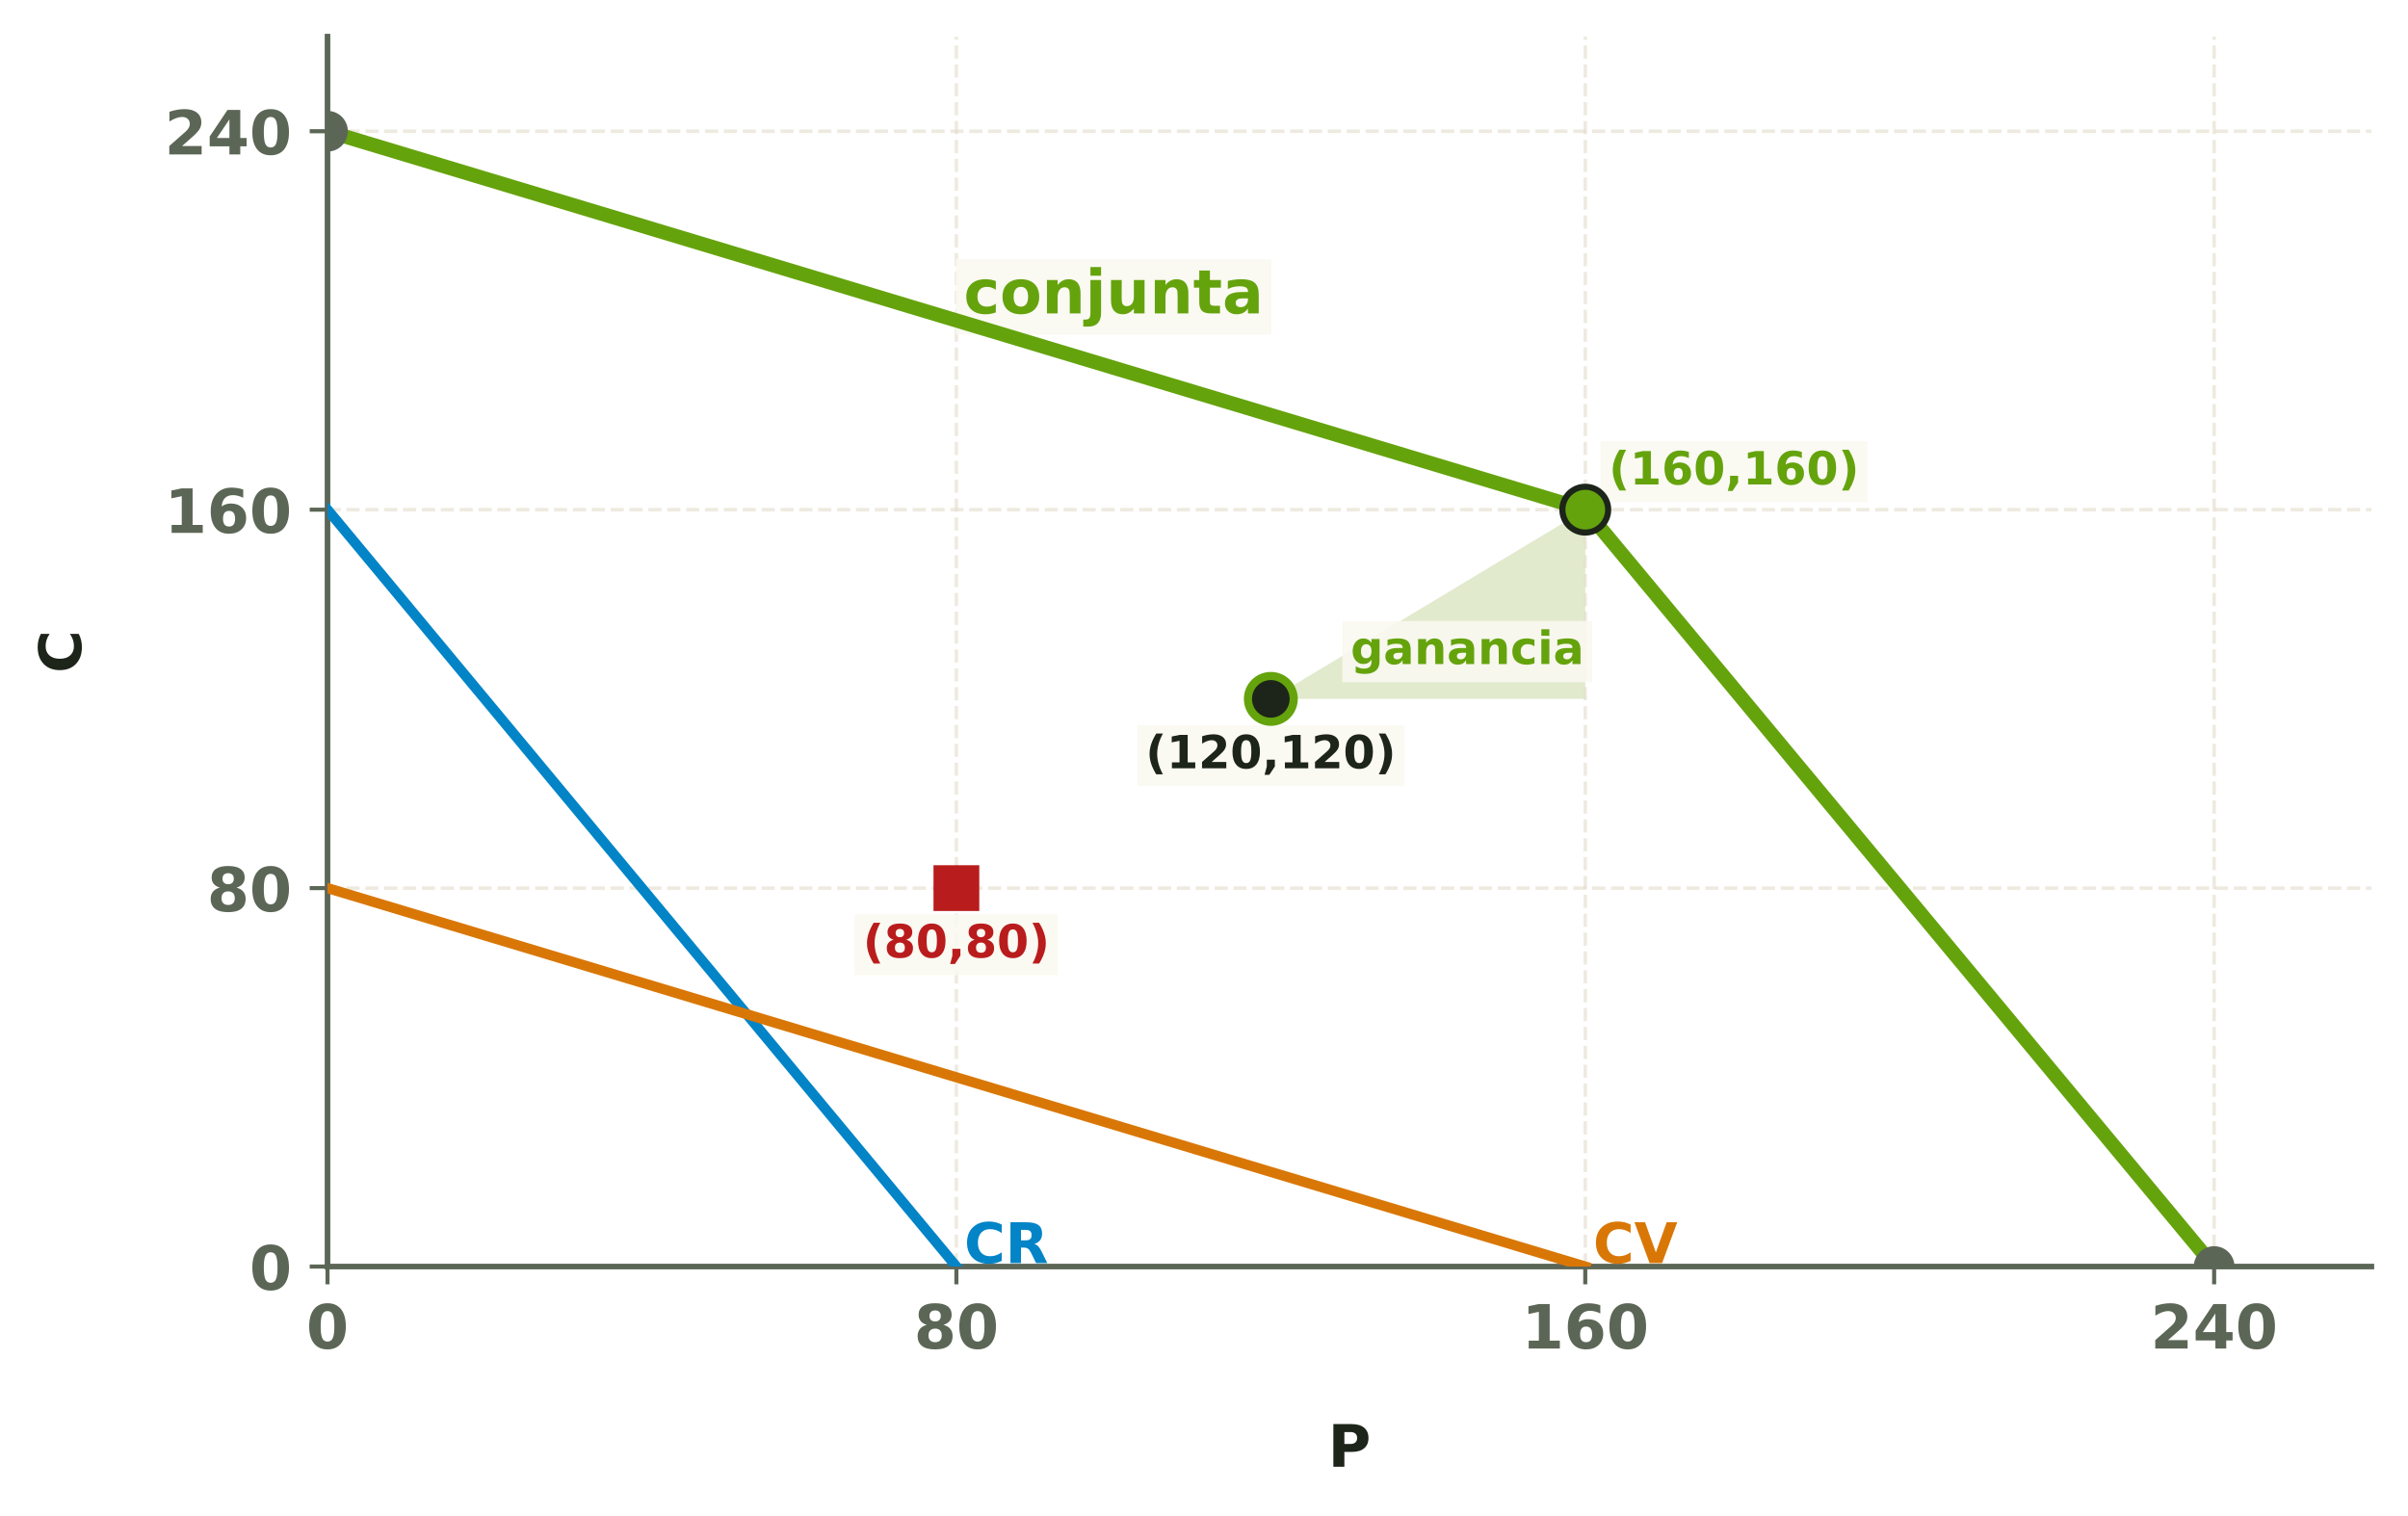
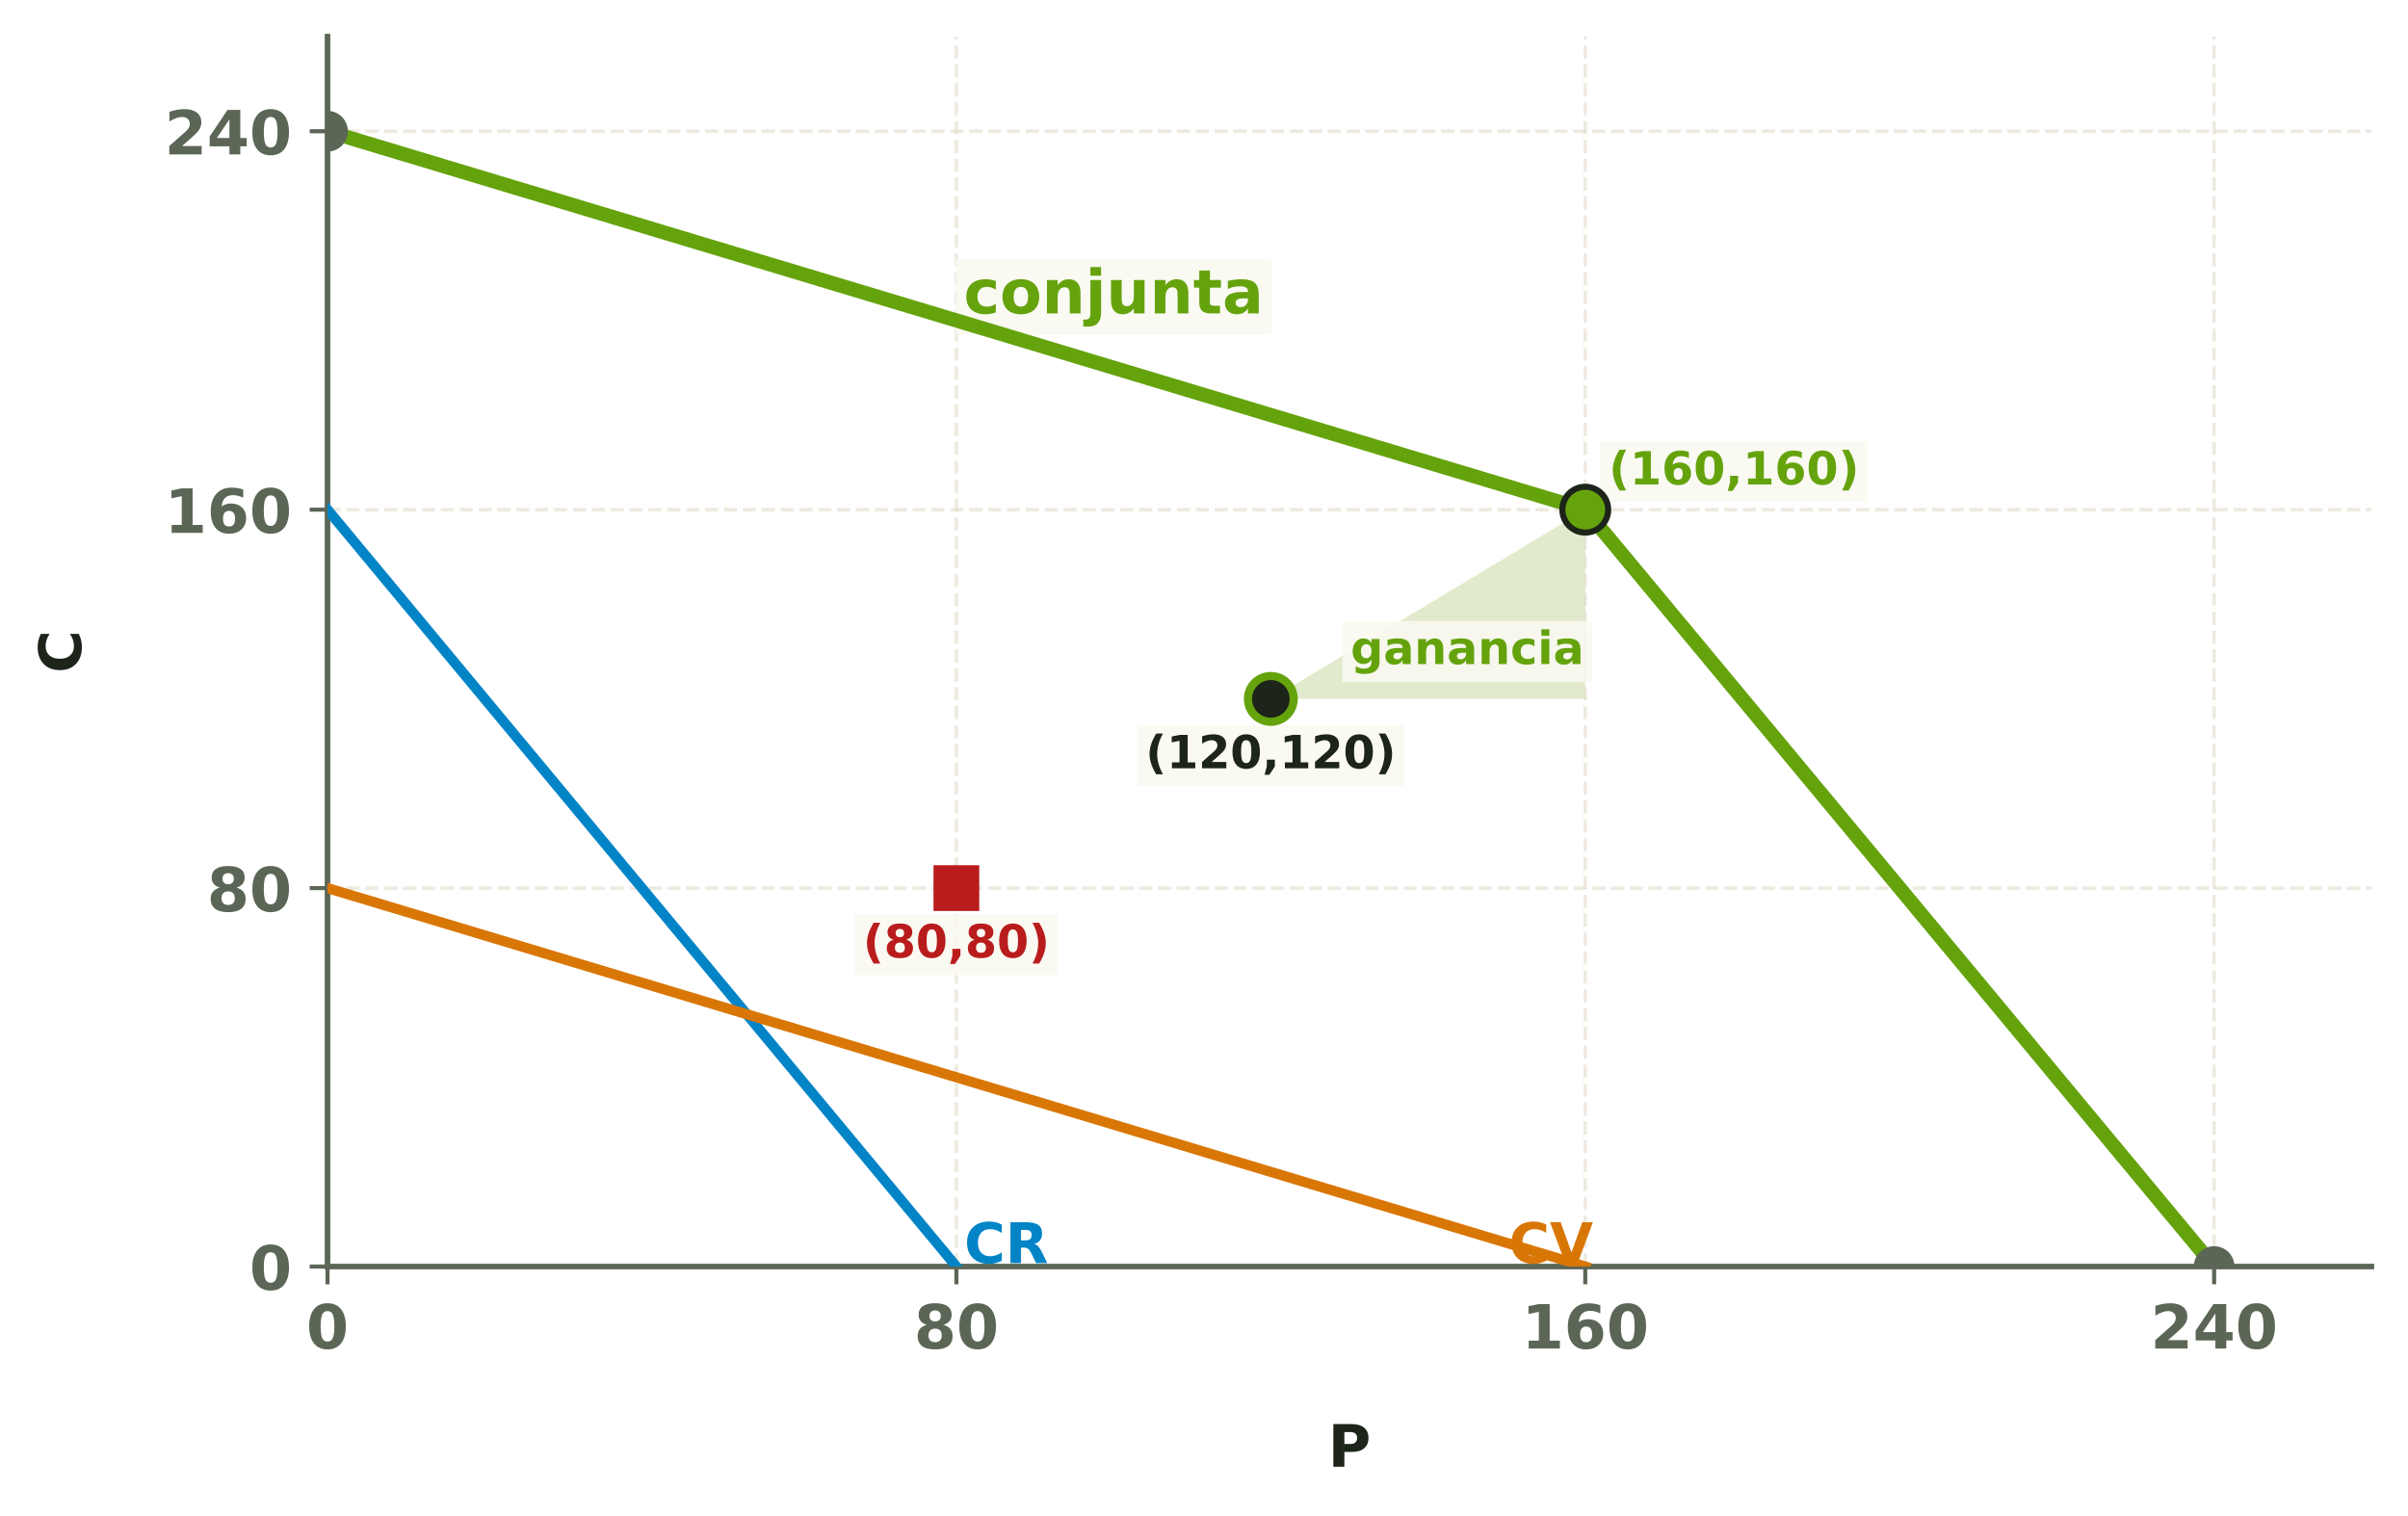
<svg xmlns="http://www.w3.org/2000/svg" xmlns:xlink="http://www.w3.org/1999/xlink" width="473.338pt" height="297.92pt" viewBox="0 0 473.338 297.92" version="1.1">
  <defs>
    <style type="text/css">*{stroke-linejoin: round; stroke-linecap: butt}</style>
  </defs>
  <g id="figure_1">
    <g id="patch_1">
      <path d="M 0 297.92  L 473.338 297.92  L 473.338 0  L 0 0  L 0 297.92  z " style="fill: none; opacity: 0" />
    </g>
    <g id="axes_1">
      <g id="patch_2">
        <path d="M 64.378 248.976  L 466.138 248.976  L 466.138 7.2  L 64.378 7.2  L 64.378 248.976  z " style="fill: none" />
      </g>
      <g id="patch_3">
        <path d="M 249.806 137.387  L 311.615 137.387  L 311.615 100.191  z " clip-path="url(#p583f79ddc0)" style="fill: #e2eacd" />
      </g>
      <g id="matplotlib.axis_1">
        <g id="xtick_1">
          <g id="line2d_1">
            <path d="M 64.378 248.976  L 64.378 7.2  " clip-path="url(#p583f79ddc0)" style="fill: none; stroke-dasharray: 2.59,1.12; stroke-dashoffset: 0; stroke: #e2dccb; stroke-opacity: 0.6; stroke-width: 0.7" />
          </g>
          <g id="line2d_2">
            <defs>
              <path id="m096bc9ec4f" d="M 0 0  L 0 3.5  " style="stroke: #5c6656; stroke-width: 0.8" />
            </defs>
            <g>
              <use xlink:href="#m096bc9ec4f" x="64.378" y="248.976" style="fill: #5c6656; stroke: #5c6656; stroke-width: 0.8" />
            </g>
          </g>
          <g id="text_1">
            <g style="fill: #5c6656" transform="translate(60.20328 265.0941) scale(0.12 -0.12)">
              <defs>
                <path id="DejaVuSans-Bold-30" d="M 2944 2338  Q 2944 3213 2780 3570  Q 2616 3928 2228 3928  Q 1841 3928 1675 3570  Q 1509 3213 1509 2338  Q 1509 1453 1675 1090  Q 1841 728 2228 728  Q 2613 728 2778 1090  Q 2944 1453 2944 2338  z M 4147 2328  Q 4147 1169 3647 539  Q 3147 -91 2228 -91  Q 1306 -91 806 539  Q 306 1169 306 2328  Q 306 3491 806 4120  Q 1306 4750 2228 4750  Q 3147 4750 3647 4120  Q 4147 3491 4147 2328  z " transform="scale(0.015625)" />
              </defs>
              <use xlink:href="#DejaVuSans-Bold-30" />
            </g>
          </g>
        </g>
        <g id="xtick_2">
          <g id="line2d_3">
            <path d="M 187.996 248.976  L 187.996 7.2  " clip-path="url(#p583f79ddc0)" style="fill: none; stroke-dasharray: 2.59,1.12; stroke-dashoffset: 0; stroke: #e2dccb; stroke-opacity: 0.6; stroke-width: 0.7" />
          </g>
          <g id="line2d_4">
            <g>
              <use xlink:href="#m096bc9ec4f" x="187.996" y="248.976" style="fill: #5c6656; stroke: #5c6656; stroke-width: 0.8" />
            </g>
          </g>
          <g id="text_2">
            <g style="fill: #5c6656" transform="translate(179.6471 265.0941) scale(0.12 -0.12)">
              <defs>
                <path id="DejaVuSans-Bold-38" d="M 2228 2088  Q 1891 2088 1709 1903  Q 1528 1719 1528 1375  Q 1528 1031 1709 848  Q 1891 666 2228 666  Q 2563 666 2741 848  Q 2919 1031 2919 1375  Q 2919 1722 2741 1905  Q 2563 2088 2228 2088  z M 1350 2484  Q 925 2613 709 2878  Q 494 3144 494 3541  Q 494 4131 934 4440  Q 1375 4750 2228 4750  Q 3075 4750 3515 4442  Q 3956 4134 3956 3541  Q 3956 3144 3739 2878  Q 3522 2613 3097 2484  Q 3572 2353 3814 2058  Q 4056 1763 4056 1313  Q 4056 619 3595 264  Q 3134 -91 2228 -91  Q 1319 -91 855 264  Q 391 619 391 1313  Q 391 1763 633 2058  Q 875 2353 1350 2484  z M 1631 3419  Q 1631 3141 1786 2991  Q 1941 2841 2228 2841  Q 2509 2841 2662 2991  Q 2816 3141 2816 3419  Q 2816 3697 2662 3845  Q 2509 3994 2228 3994  Q 1941 3994 1786 3844  Q 1631 3694 1631 3419  z " transform="scale(0.015625)" />
              </defs>
              <use xlink:href="#DejaVuSans-Bold-38" />
              <use xlink:href="#DejaVuSans-Bold-30" x="69.58" />
            </g>
          </g>
        </g>
        <g id="xtick_3">
          <g id="line2d_5">
            <path d="M 311.615 248.976  L 311.615 7.2  " clip-path="url(#p583f79ddc0)" style="fill: none; stroke-dasharray: 2.59,1.12; stroke-dashoffset: 0; stroke: #e2dccb; stroke-opacity: 0.6; stroke-width: 0.7" />
          </g>
          <g id="line2d_6">
            <g>
              <use xlink:href="#m096bc9ec4f" x="311.615" y="248.976" style="fill: #5c6656; stroke: #5c6656; stroke-width: 0.8" />
            </g>
          </g>
          <g id="text_3">
            <g style="fill: #5c6656" transform="translate(299.0908 265.0941) scale(0.12 -0.12)">
              <defs>
                <path id="DejaVuSans-Bold-31" d="M 750 831  L 1813 831  L 1813 3847  L 722 3622  L 722 4441  L 1806 4666  L 2950 4666  L 2950 831  L 4013 831  L 4013 0  L 750 0  L 750 831  z " transform="scale(0.015625)" />
                <path id="DejaVuSans-Bold-36" d="M 2316 2303  Q 2000 2303 1842 2098  Q 1684 1894 1684 1484  Q 1684 1075 1842 870  Q 2000 666 2316 666  Q 2634 666 2792 870  Q 2950 1075 2950 1484  Q 2950 1894 2792 2098  Q 2634 2303 2316 2303  z M 3803 4544  L 3803 3681  Q 3506 3822 3243 3889  Q 2981 3956 2731 3956  Q 2194 3956 1894 3657  Q 1594 3359 1544 2772  Q 1750 2925 1990 3001  Q 2231 3078 2516 3078  Q 3231 3078 3670 2659  Q 4109 2241 4109 1563  Q 4109 813 3618 361  Q 3128 -91 2303 -91  Q 1394 -91 895 523  Q 397 1138 397 2266  Q 397 3422 980 4083  Q 1563 4744 2578 4744  Q 2900 4744 3203 4694  Q 3506 4644 3803 4544  z " transform="scale(0.015625)" />
              </defs>
              <use xlink:href="#DejaVuSans-Bold-31" />
              <use xlink:href="#DejaVuSans-Bold-36" x="69.58" />
              <use xlink:href="#DejaVuSans-Bold-30" x="139.16" />
            </g>
          </g>
        </g>
        <g id="xtick_4">
          <g id="line2d_7">
            <path d="M 435.233 248.976  L 435.233 7.2  " clip-path="url(#p583f79ddc0)" style="fill: none; stroke-dasharray: 2.59,1.12; stroke-dashoffset: 0; stroke: #e2dccb; stroke-opacity: 0.6; stroke-width: 0.7" />
          </g>
          <g id="line2d_8">
            <g>
              <use xlink:href="#m096bc9ec4f" x="435.233" y="248.976" style="fill: #5c6656; stroke: #5c6656; stroke-width: 0.8" />
            </g>
          </g>
          <g id="text_4">
            <g style="fill: #5c6656" transform="translate(422.7093 265.0941) scale(0.12 -0.12)">
              <defs>
                <path id="DejaVuSans-Bold-32" d="M 1844 884  L 3897 884  L 3897 0  L 506 0  L 506 884  L 2209 2388  Q 2438 2594 2547 2791  Q 2656 2988 2656 3200  Q 2656 3528 2436 3728  Q 2216 3928 1850 3928  Q 1569 3928 1234 3808  Q 900 3688 519 3450  L 519 4475  Q 925 4609 1322 4679  Q 1719 4750 2100 4750  Q 2938 4750 3402 4381  Q 3866 4013 3866 3353  Q 3866 2972 3669 2642  Q 3472 2313 2841 1759  L 1844 884  z " transform="scale(0.015625)" />
                <path id="DejaVuSans-Bold-34" d="M 2356 3675  L 1038 1722  L 2356 1722  L 2356 3675  z M 2156 4666  L 3494 4666  L 3494 1722  L 4159 1722  L 4159 850  L 3494 850  L 3494 0  L 2356 0  L 2356 850  L 288 850  L 288 1881  L 2156 4666  z " transform="scale(0.015625)" />
              </defs>
              <use xlink:href="#DejaVuSans-Bold-32" />
              <use xlink:href="#DejaVuSans-Bold-34" x="69.58" />
              <use xlink:href="#DejaVuSans-Bold-30" x="139.16" />
            </g>
          </g>
        </g>
        <g id="text_5">
          <g style="fill: #1d241a" transform="translate(261.0434 288.328) scale(0.115 -0.115)">
            <defs>
              <path id="DejaVuSans-Bold-50" d="M 588 4666  L 2584 4666  Q 3475 4666 3951 4270  Q 4428 3875 4428 3144  Q 4428 2409 3951 2014  Q 3475 1619 2584 1619  L 1791 1619  L 1791 0  L 588 0  L 588 4666  z M 1791 3794  L 1791 2491  L 2456 2491  Q 2806 2491 2997 2661  Q 3188 2831 3188 3144  Q 3188 3456 2997 3625  Q 2806 3794 2456 3794  L 1791 3794  z " transform="scale(0.015625)" />
            </defs>
            <use xlink:href="#DejaVuSans-Bold-50" />
          </g>
        </g>
      </g>
      <g id="matplotlib.axis_2">
        <g id="ytick_1">
          <g id="line2d_9">
            <path d="M 64.378 248.976  L 466.138 248.976  " clip-path="url(#p583f79ddc0)" style="fill: none; stroke-dasharray: 2.59,1.12; stroke-dashoffset: 0; stroke: #e2dccb; stroke-opacity: 0.6; stroke-width: 0.7" />
          </g>
          <g id="line2d_10">
            <defs>
              <path id="m035c01e7cd" d="M 0 0  L -3.5 0  " style="stroke: #5c6656; stroke-width: 0.8" />
            </defs>
            <g>
              <use xlink:href="#m035c01e7cd" x="64.378" y="248.976" style="fill: #5c6656; stroke: #5c6656; stroke-width: 0.8" />
            </g>
          </g>
          <g id="text_6">
            <g style="fill: #5c6656" transform="translate(49.02859 253.5351) scale(0.12 -0.12)">
              <use xlink:href="#DejaVuSans-Bold-30" />
            </g>
          </g>
        </g>
        <g id="ytick_2">
          <g id="line2d_11">
            <path d="M 64.378 174.583  L 466.138 174.583  " clip-path="url(#p583f79ddc0)" style="fill: none; stroke-dasharray: 2.59,1.12; stroke-dashoffset: 0; stroke: #e2dccb; stroke-opacity: 0.6; stroke-width: 0.7" />
          </g>
          <g id="line2d_12">
            <g>
              <use xlink:href="#m035c01e7cd" x="64.378" y="174.583" style="fill: #5c6656; stroke: #5c6656; stroke-width: 0.8" />
            </g>
          </g>
          <g id="text_7">
            <g style="fill: #5c6656" transform="translate(40.67922 179.1424) scale(0.12 -0.12)">
              <use xlink:href="#DejaVuSans-Bold-38" />
              <use xlink:href="#DejaVuSans-Bold-30" x="69.58" />
            </g>
          </g>
        </g>
        <g id="ytick_3">
          <g id="line2d_13">
            <path d="M 64.378 100.191  L 466.138 100.191  " clip-path="url(#p583f79ddc0)" style="fill: none; stroke-dasharray: 2.59,1.12; stroke-dashoffset: 0; stroke: #e2dccb; stroke-opacity: 0.6; stroke-width: 0.7" />
          </g>
          <g id="line2d_14">
            <g>
              <use xlink:href="#m035c01e7cd" x="64.378" y="100.191" style="fill: #5c6656; stroke: #5c6656; stroke-width: 0.8" />
            </g>
          </g>
          <g id="text_8">
            <g style="fill: #5c6656" transform="translate(32.32984 104.7498) scale(0.12 -0.12)">
              <use xlink:href="#DejaVuSans-Bold-31" />
              <use xlink:href="#DejaVuSans-Bold-36" x="69.58" />
              <use xlink:href="#DejaVuSans-Bold-30" x="139.16" />
            </g>
          </g>
        </g>
        <g id="ytick_4">
          <g id="line2d_15">
            <path d="M 64.378 25.798  L 466.138 25.798  " clip-path="url(#p583f79ddc0)" style="fill: none; stroke-dasharray: 2.59,1.12; stroke-dashoffset: 0; stroke: #e2dccb; stroke-opacity: 0.6; stroke-width: 0.7" />
          </g>
          <g id="line2d_16">
            <g>
              <use xlink:href="#m035c01e7cd" x="64.378" y="25.798" style="fill: #5c6656; stroke: #5c6656; stroke-width: 0.8" />
            </g>
          </g>
          <g id="text_9">
            <g style="fill: #5c6656" transform="translate(32.32984 30.35722) scale(0.12 -0.12)">
              <use xlink:href="#DejaVuSans-Bold-32" />
              <use xlink:href="#DejaVuSans-Bold-34" x="69.58" />
              <use xlink:href="#DejaVuSans-Bold-30" x="139.16" />
            </g>
          </g>
        </g>
        <g id="text_10">
          <g style="fill: #1d241a" transform="translate(15.9382 132.308) rotate(-90) scale(0.115 -0.115)">
            <defs>
              <path id="DejaVuSans-Bold-43" d="M 4288 256  Q 3956 84 3597 -3  Q 3238 -91 2847 -91  Q 1681 -91 1000 561  Q 319 1213 319 2328  Q 319 3447 1000 4098  Q 1681 4750 2847 4750  Q 3238 4750 3597 4662  Q 3956 4575 4288 4403  L 4288 3438  Q 3953 3666 3628 3772  Q 3303 3878 2944 3878  Q 2300 3878 1931 3465  Q 1563 3053 1563 2328  Q 1563 1606 1931 1193  Q 2300 781 2944 781  Q 3303 781 3628 887  Q 3953 994 4288 1222  L 4288 256  z " transform="scale(0.015625)" />
            </defs>
            <use xlink:href="#DejaVuSans-Bold-43" />
          </g>
        </g>
      </g>
      <g id="patch_4">
        <path d="M 64.378 248.976  L 64.378 7.2  " style="fill: none; stroke: #5c6656; stroke-width: 1.1; stroke-linejoin: miter; stroke-linecap: square" />
      </g>
      <g id="patch_5">
        <path d="M 64.378 248.976  L 466.138 248.976  " style="fill: none; stroke: #5c6656; stroke-width: 1.1; stroke-linejoin: miter; stroke-linecap: square" />
      </g>
      <g id="line2d_17">
        <path d="M 64.378 100.191  L 187.996 248.976  " clip-path="url(#p583f79ddc0)" style="fill: none; stroke: #0284c7; stroke-width: 2; stroke-linecap: square" />
      </g>
-       <g id="text_11">
+       <g id="end-label">
        <g style="fill: #0284c7" transform="translate(189.5417 248.2917) scale(0.11 -0.11)">
          <defs>
            <path id="DejaVuSans-Bold-52" d="M 2297 2597  Q 2675 2597 2839 2737  Q 3003 2878 3003 3200  Q 3003 3519 2839 3656  Q 2675 3794 2297 3794  L 1791 3794  L 1791 2597  L 2297 2597  z M 1791 1766  L 1791 0  L 588 0  L 588 4666  L 2425 4666  Q 3347 4666 3776 4356  Q 4206 4047 4206 3378  Q 4206 2916 3982 2619  Q 3759 2322 3309 2181  Q 3556 2125 3751 1926  Q 3947 1728 4147 1325  L 4800 0  L 3519 0  L 2950 1159  Q 2778 1509 2601 1637  Q 2425 1766 2131 1766  L 1791 1766  z " transform="scale(0.015625)" />
          </defs>
          <use xlink:href="#DejaVuSans-Bold-43" />
          <use xlink:href="#DejaVuSans-Bold-52" x="73.389" />
        </g>
      </g>
      <g id="line2d_18">
        <path d="M 64.378 174.583  L 311.615 248.976  " clip-path="url(#p583f79ddc0)" style="fill: none; stroke: #d97706; stroke-width: 2; stroke-linecap: square" />
      </g>
-       <g id="text_12">
-         <g style="fill: #d97706" transform="translate(313.1601 248.2917) scale(0.11 -0.11)">
+       <g id="end-label">
+         <g style="fill: #d97706" transform="translate(296.5742 248.2917) scale(0.11 -0.11)">
          <defs>
            <path id="DejaVuSans-Bold-56" d="M 31 4666  L 1241 4666  L 2478 1222  L 3713 4666  L 4922 4666  L 3194 0  L 1759 0  L 31 4666  z " transform="scale(0.015625)" />
          </defs>
          <use xlink:href="#DejaVuSans-Bold-43" />
          <use xlink:href="#DejaVuSans-Bold-56" x="73.389" />
        </g>
      </g>
-       <g id="text_13">
+       <g id="text_11">
        <g id="patch_6">
          <path d="M 187.874 65.759  L 249.928 65.759  L 249.928 50.931  L 187.874 50.931  z " style="fill: #faf8f1; opacity: 0.9" />
        </g>
        <g style="fill: #65a30d" transform="translate(189.4345 61.6093) scale(0.12 -0.12)">
          <defs>
            <path id="DejaVuSans-Bold-63" d="M 3366 3391  L 3366 2478  Q 3138 2634 2908 2709  Q 2678 2784 2431 2784  Q 1963 2784 1702 2511  Q 1441 2238 1441 1747  Q 1441 1256 1702 982  Q 1963 709 2431 709  Q 2694 709 2930 787  Q 3166 866 3366 1019  L 3366 103  Q 3103 6 2833 -42  Q 2563 -91 2291 -91  Q 1344 -91 809 395  Q 275 881 275 1747  Q 275 2613 809 3098  Q 1344 3584 2291 3584  Q 2566 3584 2833 3536  Q 3100 3488 3366 3391  z " transform="scale(0.015625)" />
            <path id="DejaVuSans-Bold-6f" d="M 2203 2784  Q 1831 2784 1636 2517  Q 1441 2250 1441 1747  Q 1441 1244 1636 976  Q 1831 709 2203 709  Q 2569 709 2762 976  Q 2956 1244 2956 1747  Q 2956 2250 2762 2517  Q 2569 2784 2203 2784  z M 2203 3584  Q 3106 3584 3614 3096  Q 4122 2609 4122 1747  Q 4122 884 3614 396  Q 3106 -91 2203 -91  Q 1297 -91 786 396  Q 275 884 275 1747  Q 275 2609 786 3096  Q 1297 3584 2203 3584  z " transform="scale(0.015625)" />
            <path id="DejaVuSans-Bold-6e" d="M 4056 2131  L 4056 0  L 2931 0  L 2931 347  L 2931 1631  Q 2931 2084 2911 2256  Q 2891 2428 2841 2509  Q 2775 2619 2662 2680  Q 2550 2741 2406 2741  Q 2056 2741 1856 2470  Q 1656 2200 1656 1722  L 1656 0  L 538 0  L 538 3500  L 1656 3500  L 1656 2988  Q 1909 3294 2193 3439  Q 2478 3584 2822 3584  Q 3428 3584 3742 3212  Q 4056 2841 4056 2131  z " transform="scale(0.015625)" />
            <path id="DejaVuSans-Bold-6a" d="M 538 3500  L 1656 3500  L 1656 63  Q 1656 -641 1318 -1011  Q 981 -1381 341 -1381  L -213 -1381  L -213 -647  L -19 -647  Q 300 -647 419 -503  Q 538 -359 538 63  L 538 3500  z M 538 4863  L 1656 4863  L 1656 3950  L 538 3950  L 538 4863  z " transform="scale(0.015625)" />
            <path id="DejaVuSans-Bold-75" d="M 500 1363  L 500 3500  L 1625 3500  L 1625 3150  Q 1625 2866 1622 2436  Q 1619 2006 1619 1863  Q 1619 1441 1641 1255  Q 1663 1069 1716 984  Q 1784 875 1895 815  Q 2006 756 2150 756  Q 2500 756 2700 1025  Q 2900 1294 2900 1772  L 2900 3500  L 4019 3500  L 4019 0  L 2900 0  L 2900 506  Q 2647 200 2364 54  Q 2081 -91 1741 -91  Q 1134 -91 817 281  Q 500 653 500 1363  z " transform="scale(0.015625)" />
            <path id="DejaVuSans-Bold-74" d="M 1759 4494  L 1759 3500  L 2913 3500  L 2913 2700  L 1759 2700  L 1759 1216  Q 1759 972 1856 886  Q 1953 800 2241 800  L 2816 800  L 2816 0  L 1856 0  Q 1194 0 917 276  Q 641 553 641 1216  L 641 2700  L 84 2700  L 84 3500  L 641 3500  L 641 4494  L 1759 4494  z " transform="scale(0.015625)" />
            <path id="DejaVuSans-Bold-61" d="M 2106 1575  Q 1756 1575 1579 1456  Q 1403 1338 1403 1106  Q 1403 894 1545 773  Q 1688 653 1941 653  Q 2256 653 2472 879  Q 2688 1106 2688 1447  L 2688 1575  L 2106 1575  z M 3816 1997  L 3816 0  L 2688 0  L 2688 519  Q 2463 200 2181 54  Q 1900 -91 1497 -91  Q 953 -91 614 226  Q 275 544 275 1050  Q 275 1666 698 1953  Q 1122 2241 2028 2241  L 2688 2241  L 2688 2328  Q 2688 2594 2478 2717  Q 2269 2841 1825 2841  Q 1466 2841 1156 2769  Q 847 2697 581 2553  L 581 3406  Q 941 3494 1303 3539  Q 1666 3584 2028 3584  Q 2975 3584 3395 3211  Q 3816 2838 3816 1997  z " transform="scale(0.015625)" />
          </defs>
          <use xlink:href="#DejaVuSans-Bold-63" />
          <use xlink:href="#DejaVuSans-Bold-6f" x="59.277" />
          <use xlink:href="#DejaVuSans-Bold-6e" x="127.979" />
          <use xlink:href="#DejaVuSans-Bold-6a" x="199.17" />
          <use xlink:href="#DejaVuSans-Bold-75" x="233.447" />
          <use xlink:href="#DejaVuSans-Bold-6e" x="304.639" />
          <use xlink:href="#DejaVuSans-Bold-74" x="375.83" />
          <use xlink:href="#DejaVuSans-Bold-61" x="423.633" />
        </g>
      </g>
-       <g id="text_14">
+       <g id="text_12">
        <g id="patch_7">
          <path d="M 263.868 134.098  L 313.005 134.098  L 313.005 122.078  L 263.868 122.078  z " style="fill: #faf8f1; opacity: 0.9" />
        </g>
        <g style="fill: #65a30d" transform="translate(265.4878 130.5363) scale(0.09 -0.09)">
          <defs>
            <path id="DejaVuSans-Bold-67" d="M 2919 594  Q 2688 288 2409 144  Q 2131 0 1766 0  Q 1125 0 706 504  Q 288 1009 288 1791  Q 288 2575 706 3076  Q 1125 3578 1766 3578  Q 2131 3578 2409 3434  Q 2688 3291 2919 2981  L 2919 3500  L 4044 3500  L 4044 353  Q 4044 -491 3511 -936  Q 2978 -1381 1966 -1381  Q 1638 -1381 1331 -1331  Q 1025 -1281 716 -1178  L 716 -306  Q 1009 -475 1290 -558  Q 1572 -641 1856 -641  Q 2406 -641 2662 -400  Q 2919 -159 2919 353  L 2919 594  z M 2181 2772  Q 1834 2772 1640 2515  Q 1447 2259 1447 1791  Q 1447 1309 1634 1061  Q 1822 813 2181 813  Q 2531 813 2725 1069  Q 2919 1325 2919 1791  Q 2919 2259 2725 2515  Q 2531 2772 2181 2772  z " transform="scale(0.015625)" />
            <path id="DejaVuSans-Bold-69" d="M 538 3500  L 1656 3500  L 1656 0  L 538 0  L 538 3500  z M 538 4863  L 1656 4863  L 1656 3950  L 538 3950  L 538 4863  z " transform="scale(0.015625)" />
          </defs>
          <use xlink:href="#DejaVuSans-Bold-67" />
          <use xlink:href="#DejaVuSans-Bold-61" x="71.582" />
          <use xlink:href="#DejaVuSans-Bold-6e" x="139.062" />
          <use xlink:href="#DejaVuSans-Bold-61" x="210.254" />
          <use xlink:href="#DejaVuSans-Bold-6e" x="277.734" />
          <use xlink:href="#DejaVuSans-Bold-63" x="348.926" />
          <use xlink:href="#DejaVuSans-Bold-69" x="408.203" />
          <use xlink:href="#DejaVuSans-Bold-61" x="442.48" />
        </g>
      </g>
-       <g id="text_15">
+       <g id="text_13">
        <g id="patch_8">
          <path d="M 223.577 154.521  L 276.034 154.521  L 276.034 142.571  L 223.577 142.571  z " style="fill: #faf8f1; opacity: 0.9" />
        </g>
        <g style="fill: #1d241a" transform="translate(225.197 151.0294) scale(0.09 -0.09)">
          <defs>
            <path id="DejaVuSans-Bold-28" d="M 2413 -844  L 1484 -844  Q 1006 -72 778 623  Q 550 1319 550 2003  Q 550 2688 779 3389  Q 1009 4091 1484 4856  L 2413 4856  Q 2013 4116 1813 3408  Q 1613 2700 1613 2009  Q 1613 1319 1811 609  Q 2009 -100 2413 -844  z " transform="scale(0.015625)" />
            <path id="DejaVuSans-Bold-2c" d="M 653 1209  L 1778 1209  L 1778 256  L 1006 -909  L 341 -909  L 653 256  L 653 1209  z " transform="scale(0.015625)" />
            <path id="DejaVuSans-Bold-29" d="M 513 -844  Q 913 -100 1113 609  Q 1313 1319 1313 2009  Q 1313 2700 1113 3408  Q 913 4116 513 4856  L 1441 4856  Q 1916 4091 2145 3389  Q 2375 2688 2375 2003  Q 2375 1319 2147 623  Q 1919 -72 1441 -844  L 513 -844  z " transform="scale(0.015625)" />
          </defs>
          <use xlink:href="#DejaVuSans-Bold-28" />
          <use xlink:href="#DejaVuSans-Bold-31" x="45.703" />
          <use xlink:href="#DejaVuSans-Bold-32" x="115.283" />
          <use xlink:href="#DejaVuSans-Bold-30" x="184.863" />
          <use xlink:href="#DejaVuSans-Bold-2c" x="254.443" />
          <use xlink:href="#DejaVuSans-Bold-31" x="292.432" />
          <use xlink:href="#DejaVuSans-Bold-32" x="362.012" />
          <use xlink:href="#DejaVuSans-Bold-30" x="431.592" />
          <use xlink:href="#DejaVuSans-Bold-29" x="501.172" />
        </g>
      </g>
-       <g id="text_16">
+       <g id="text_14">
        <g id="patch_9">
          <path d="M 168.03 191.717  L 207.963 191.717  L 207.963 179.767  L 168.03 179.767  z " style="fill: #faf8f1; opacity: 0.9" />
        </g>
        <g style="fill: #b91c1c" transform="translate(169.6498 188.2257) scale(0.09 -0.09)">
          <use xlink:href="#DejaVuSans-Bold-28" />
          <use xlink:href="#DejaVuSans-Bold-38" x="45.703" />
          <use xlink:href="#DejaVuSans-Bold-30" x="115.283" />
          <use xlink:href="#DejaVuSans-Bold-2c" x="184.863" />
          <use xlink:href="#DejaVuSans-Bold-38" x="222.852" />
          <use xlink:href="#DejaVuSans-Bold-30" x="292.432" />
          <use xlink:href="#DejaVuSans-Bold-29" x="362.012" />
        </g>
      </g>
-       <g id="text_17">
+       <g id="text_15">
        <g id="patch_10">
          <path d="M 314.631 98.727  L 367.088 98.727  L 367.088 86.776  L 314.631 86.776  z " style="fill: #faf8f1; opacity: 0.9" />
        </g>
        <g style="fill: #65a30d" transform="translate(316.2506 95.23494) scale(0.09 -0.09)">
          <use xlink:href="#DejaVuSans-Bold-28" />
          <use xlink:href="#DejaVuSans-Bold-31" x="45.703" />
          <use xlink:href="#DejaVuSans-Bold-36" x="115.283" />
          <use xlink:href="#DejaVuSans-Bold-30" x="184.863" />
          <use xlink:href="#DejaVuSans-Bold-2c" x="254.443" />
          <use xlink:href="#DejaVuSans-Bold-31" x="292.432" />
          <use xlink:href="#DejaVuSans-Bold-36" x="362.012" />
          <use xlink:href="#DejaVuSans-Bold-30" x="431.592" />
          <use xlink:href="#DejaVuSans-Bold-29" x="501.172" />
        </g>
      </g>
      <g id="line2d_19">
        <path d="M 64.378 25.798  L 311.615 100.191  L 435.233 248.976  " clip-path="url(#p583f79ddc0)" style="fill: none; stroke: #65a30d; stroke-width: 2.8; stroke-linecap: square" />
      </g>
      <g id="line2d_20">
        <defs>
          <path id="m899acaa07b" d="M 0 4.5  C 1.193 4.5 2.338 4.026 3.182 3.182  C 4.026 2.338 4.5 1.193 4.5 0  C 4.5 -1.193 4.026 -2.338 3.182 -3.182  C 2.338 -4.026 1.193 -4.5 0 -4.5  C -1.193 -4.5 -2.338 -4.026 -3.182 -3.182  C -4.026 -2.338 -4.5 -1.193 -4.5 0  C -4.5 1.193 -4.026 2.338 -3.182 3.182  C -2.338 4.026 -1.193 4.5 0 4.5  z " style="stroke: #65a30d; stroke-width: 1.6" />
        </defs>
        <g clip-path="url(#p583f79ddc0)">
          <use xlink:href="#m899acaa07b" x="249.806" y="137.387" style="fill: #1d241a; stroke: #65a30d; stroke-width: 1.6" />
        </g>
      </g>
      <g id="line2d_21">
        <defs>
          <path id="m9331cc6d02" d="M -4 4  L 4 4  L 4 -4  L -4 -4  z " style="stroke: #b91c1c; stroke-linejoin: miter" />
        </defs>
        <g clip-path="url(#p583f79ddc0)">
          <use xlink:href="#m9331cc6d02" x="187.996" y="174.583" style="fill: #b91c1c; stroke: #b91c1c; stroke-linejoin: miter" />
        </g>
      </g>
      <g id="line2d_22">
        <defs>
          <path id="me841fd2b61" d="M 0 4.5  C 1.193 4.5 2.338 4.026 3.182 3.182  C 4.026 2.338 4.5 1.193 4.5 0  C 4.5 -1.193 4.026 -2.338 3.182 -3.182  C 2.338 -4.026 1.193 -4.5 0 -4.5  C -1.193 -4.5 -2.338 -4.026 -3.182 -3.182  C -4.026 -2.338 -4.5 -1.193 -4.5 0  C -4.5 1.193 -4.026 2.338 -3.182 3.182  C -2.338 4.026 -1.193 4.5 0 4.5  z " style="stroke: #1d241a; stroke-width: 1.2" />
        </defs>
        <g clip-path="url(#p583f79ddc0)">
          <use xlink:href="#me841fd2b61" x="311.615" y="100.191" style="fill: #65a30d; stroke: #1d241a; stroke-width: 1.2" />
        </g>
      </g>
      <g id="line2d_23">
        <defs>
          <path id="mcae0b1d68a" d="M 0 3.5  C 0.928 3.5 1.819 3.131 2.475 2.475  C 3.131 1.819 3.5 0.928 3.5 0  C 3.5 -0.928 3.131 -1.819 2.475 -2.475  C 1.819 -3.131 0.928 -3.5 0 -3.5  C -0.928 -3.5 -1.819 -3.131 -2.475 -2.475  C -3.131 -1.819 -3.5 -0.928 -3.5 0  C -3.5 0.928 -3.131 1.819 -2.475 2.475  C -1.819 3.131 -0.928 3.5 0 3.5  z " style="stroke: #5c6656" />
        </defs>
        <g clip-path="url(#p583f79ddc0)">
          <use xlink:href="#mcae0b1d68a" x="64.378" y="25.798" style="fill: #5c6656; stroke: #5c6656" />
        </g>
      </g>
      <g id="line2d_24">
        <g clip-path="url(#p583f79ddc0)">
          <use xlink:href="#mcae0b1d68a" x="435.233" y="248.976" style="fill: #5c6656; stroke: #5c6656" />
        </g>
      </g>
    </g>
  </g>
  <defs>
    <clipPath id="p583f79ddc0">
      <rect x="64.378" y="7.2" width="401.76" height="241.776" />
    </clipPath>
  </defs>
</svg>
